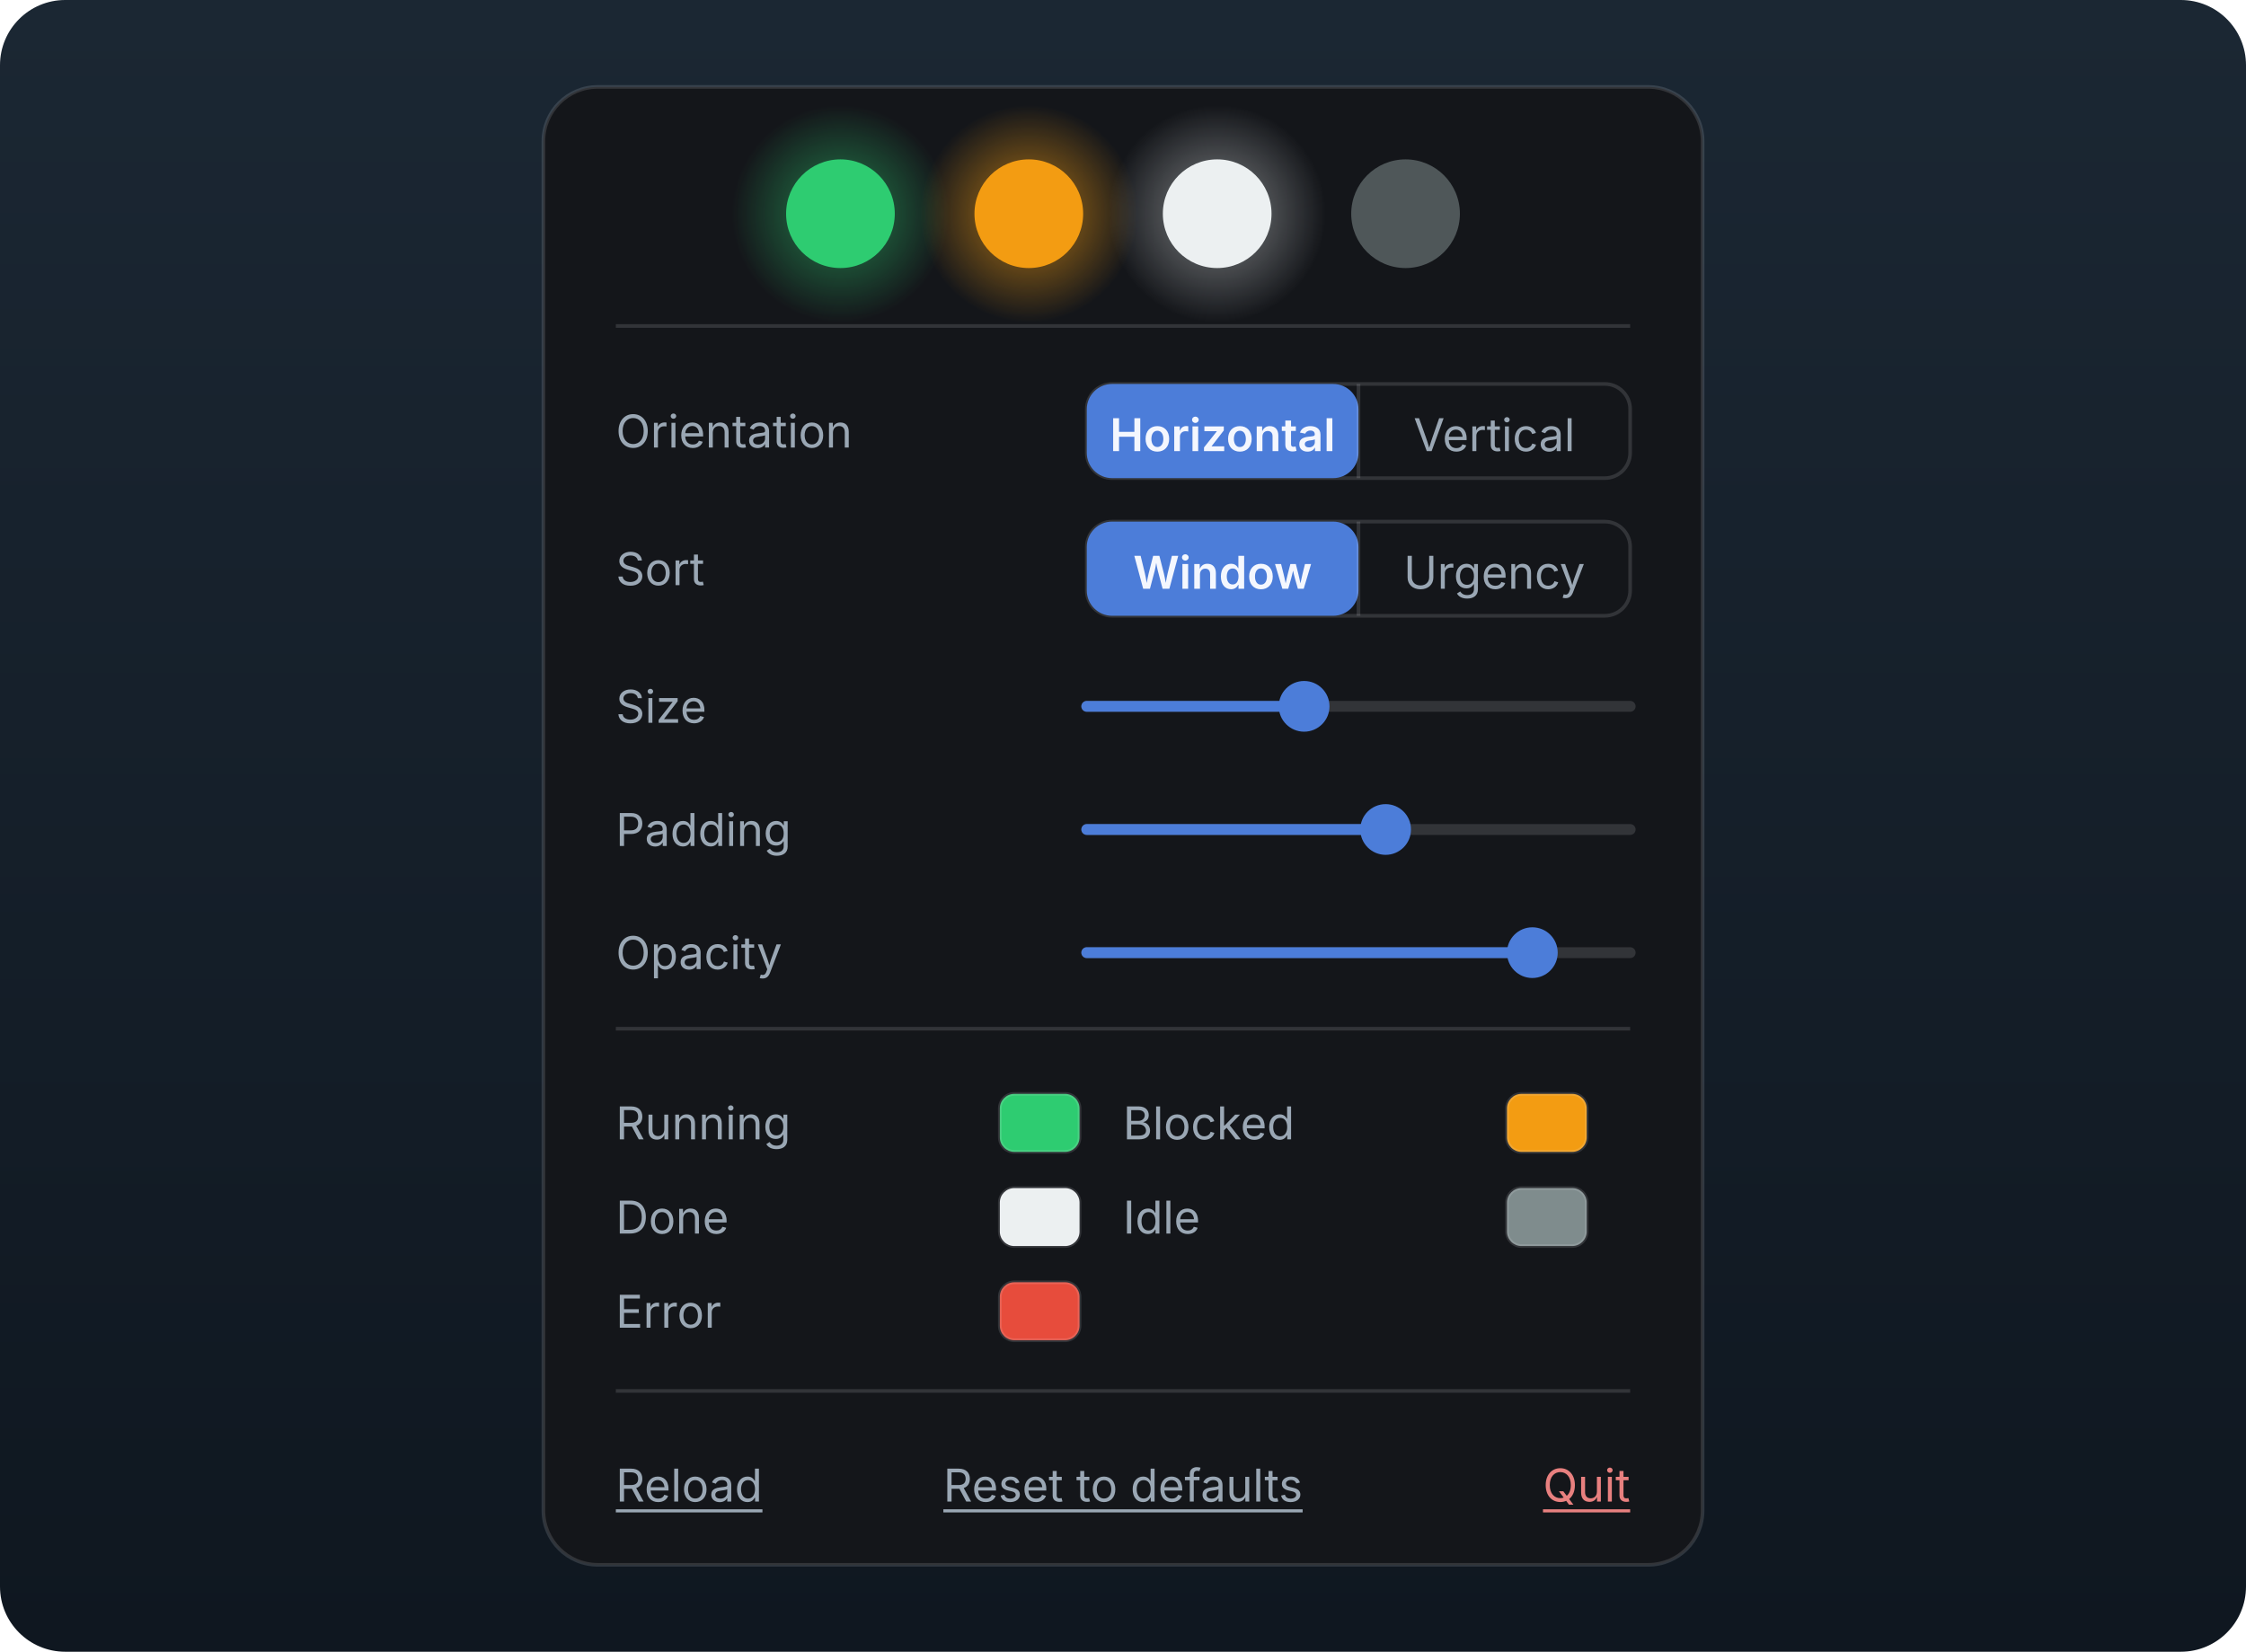
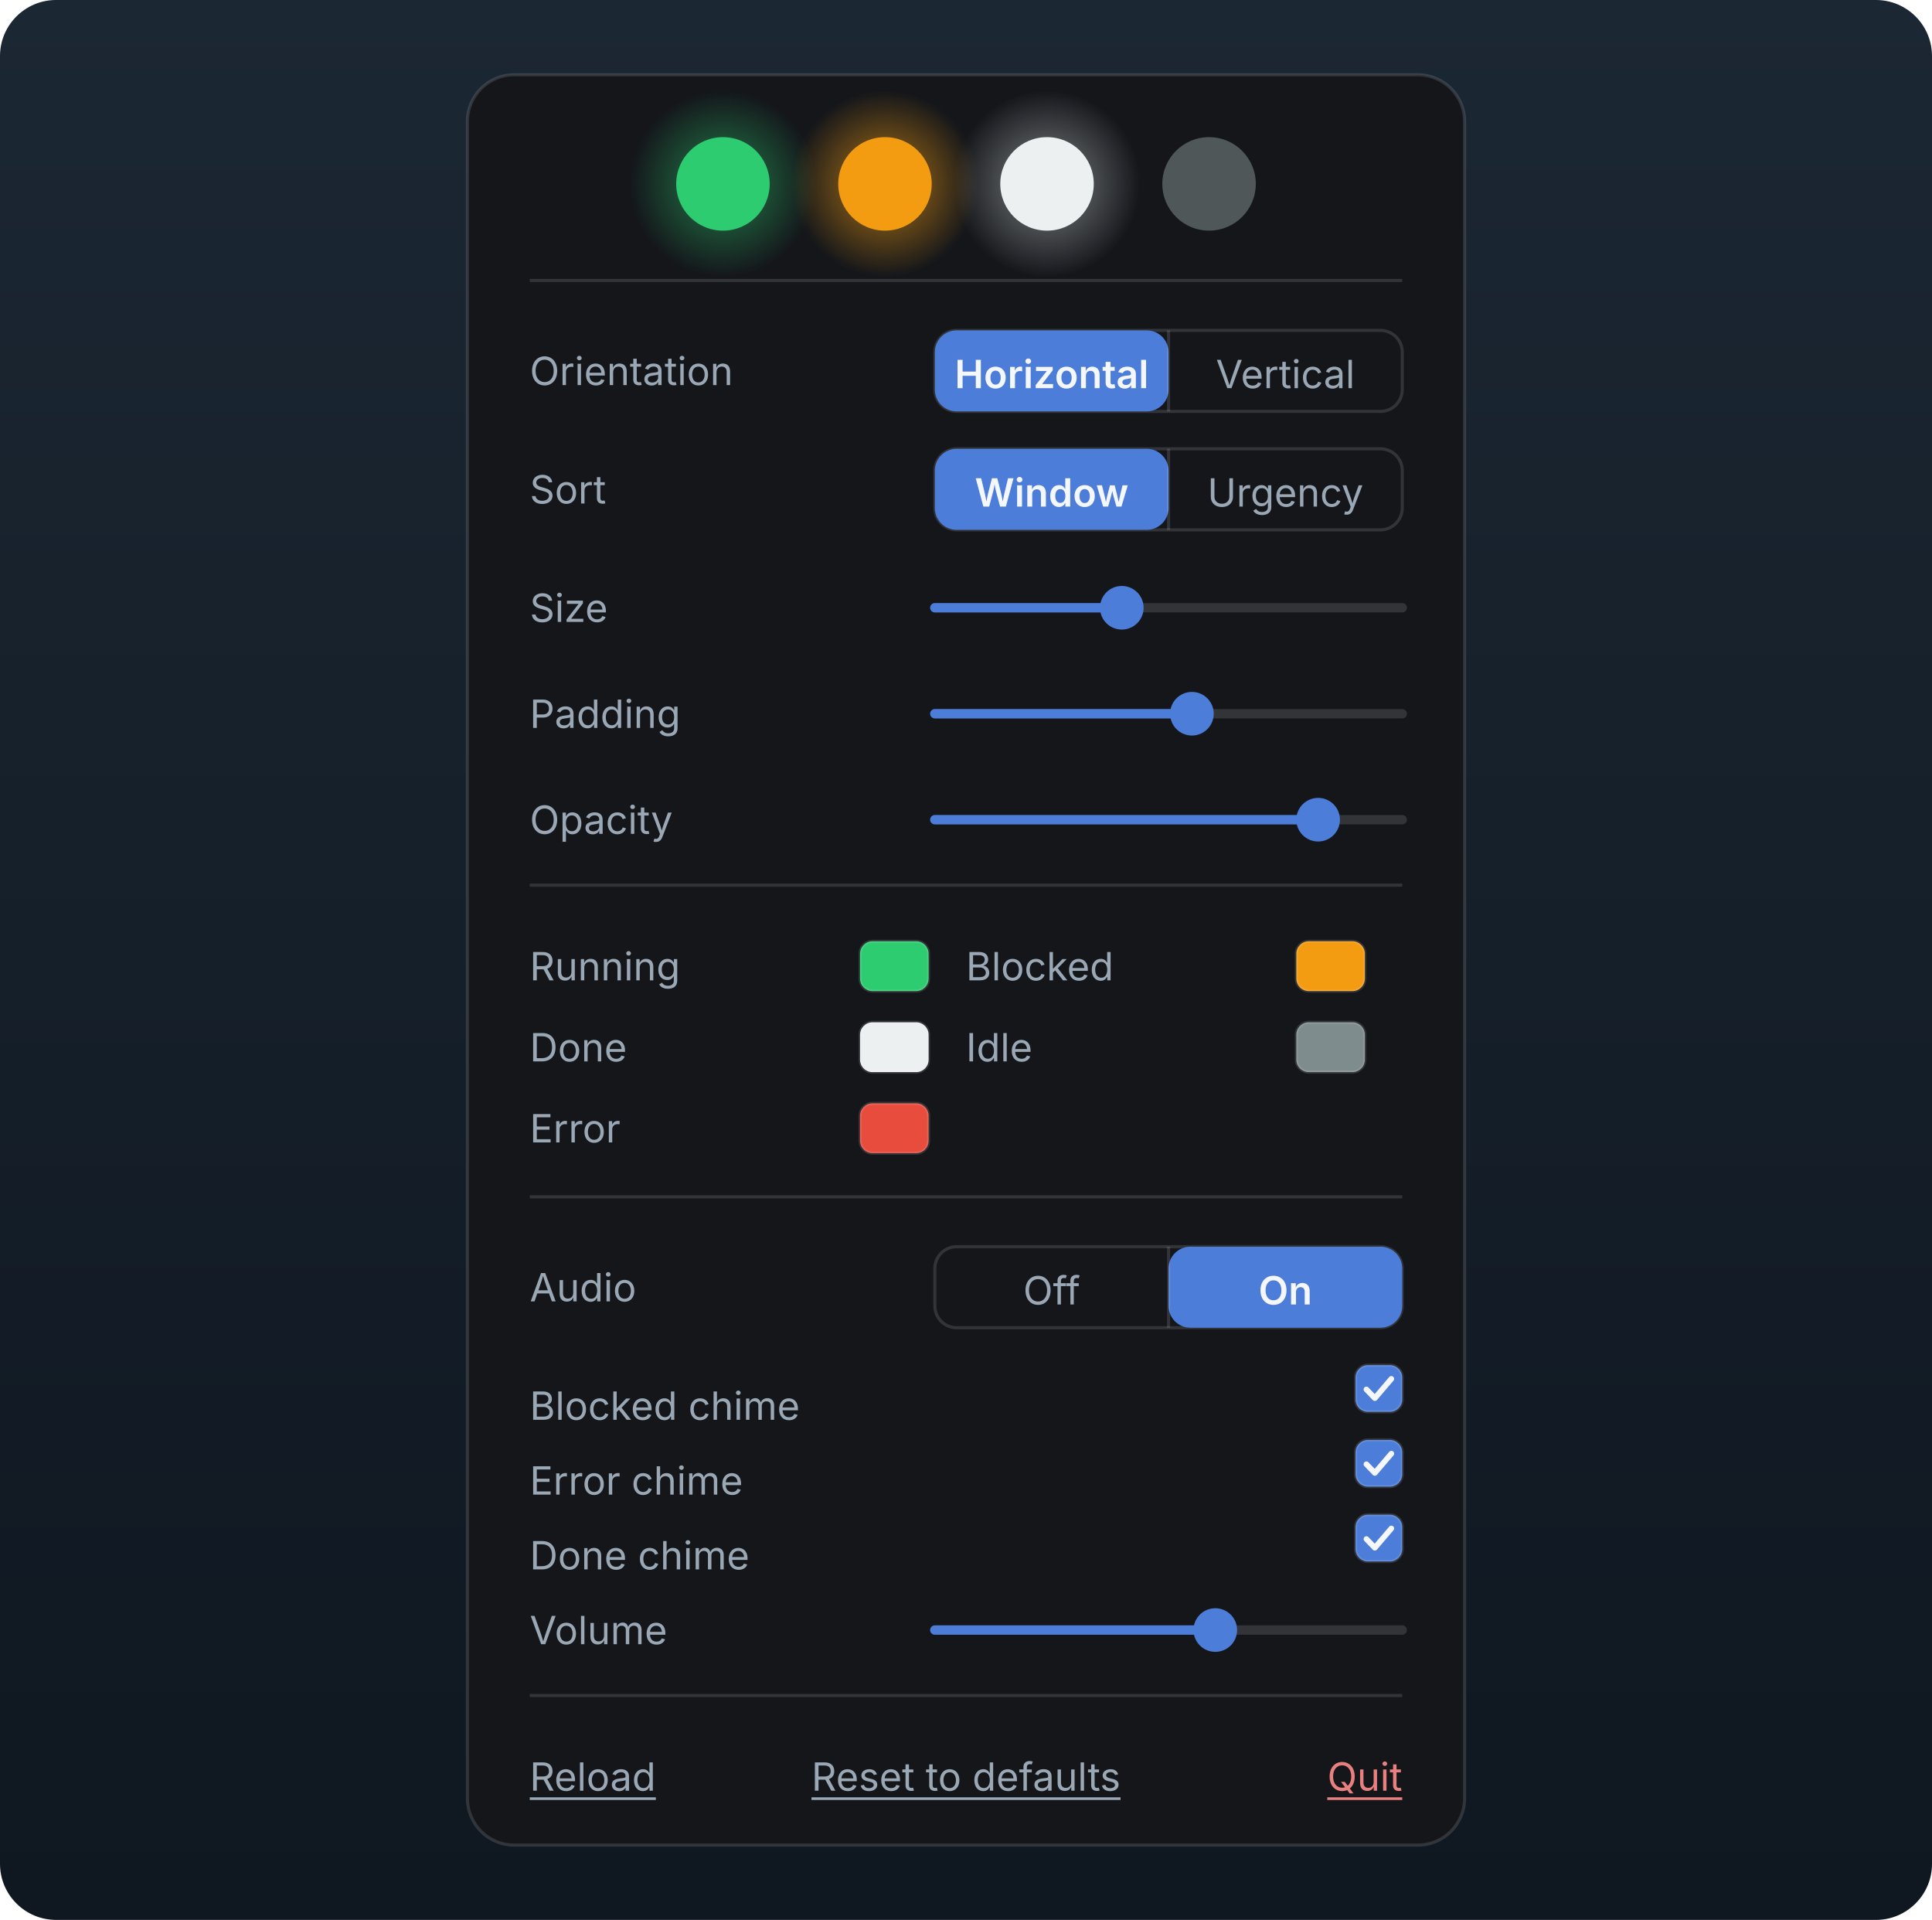
- <svg xmlns="http://www.w3.org/2000/svg" viewBox="0 0 620 456" width="620" height="456" role="img" aria-label="The AgentStatus settings panel, opened by right-clicking the bar: orientation and sort toggles, size/padding/opacity sliders, per-state color swatches, and reload/reset/quit links.">
+ <svg xmlns="http://www.w3.org/2000/svg" viewBox="0 0 620 616" width="620" height="616" role="img" aria-label="The AgentStatus settings panel, opened by right-clicking the bar: orientation and sort toggles, size/padding/opacity sliders, per-state color swatches, an Audio On/Off toggle with per-state chime checkboxes (Blocked, Error, Done) and a volume slider, and reload/reset/quit links.">
  <defs>
    <linearGradient id="bg" x1="0" y1="0" x2="0" y2="1">
      <stop offset="0%" stop-color="#1b2733" />
      <stop offset="100%" stop-color="#0f1720" />
    </linearGradient>
  </defs>
-   <rect x="0" y="0" width="620" height="456" rx="18" fill="url(#bg)" />
+   <rect x="0" y="0" width="620" height="616" rx="18" fill="url(#bg)" />
  <defs>
    <radialGradient id="pl0" cx="50%" cy="50%" r="50%">
      <stop offset="0%" stop-color="#2ecc71" stop-opacity="0.630" />
      <stop offset="45%" stop-color="#2ecc71" stop-opacity="0.315" />
      <stop offset="100%" stop-color="#2ecc71" stop-opacity="0" />
    </radialGradient>
    <radialGradient id="pl1" cx="50%" cy="50%" r="50%">
      <stop offset="0%" stop-color="#f39c12" stop-opacity="0.765" />
      <stop offset="45%" stop-color="#f39c12" stop-opacity="0.383" />
      <stop offset="100%" stop-color="#f39c12" stop-opacity="0" />
    </radialGradient>
    <radialGradient id="pl2" cx="50%" cy="50%" r="50%">
      <stop offset="0%" stop-color="#ecf0f1" stop-opacity="0.540" />
      <stop offset="45%" stop-color="#ecf0f1" stop-opacity="0.270" />
      <stop offset="100%" stop-color="#ecf0f1" stop-opacity="0" />
    </radialGradient>
  </defs>
  <g transform="translate(150, 24)">
-     <rect x="0" y="0" width="320" height="408" rx="15" fill="#14161a" stroke="rgba(238,241,246,0.14)" stroke-width="1" />
+     <rect x="0" y="0" width="320" height="568" rx="15" fill="#14161a" stroke="rgba(238,241,246,0.14)" stroke-width="1" />
    <circle cx="82" cy="35" r="30" fill="url(#pl0)" />
    <circle cx="82" cy="35" r="15" fill="#2ecc71" />
    <circle cx="134" cy="35" r="30" fill="url(#pl1)" />
    <circle cx="134" cy="35" r="15" fill="#f39c12" />
    <circle cx="186" cy="35" r="30" fill="url(#pl2)" />
    <circle cx="186" cy="35" r="15" fill="#ecf0f1" />
    <circle cx="238" cy="35" r="15" fill="#7f8c8d" opacity="0.55" />
    <line x1="20" y1="66" x2="300" y2="66" stroke="rgba(238,241,246,0.14)" stroke-width="1" />
    <text x="20" y="95" fill="#9aa7b4" font-family="-apple-system, system-ui, sans-serif" font-size="12.5" dominant-baseline="central">Orientation</text>
    <rect x="150" y="82" width="150" height="26" rx="7" fill="none" stroke="rgba(238,241,246,0.14)" stroke-width="1" />
    <rect x="150" y="82" width="75" height="26" rx="7" fill="#4c7dd9" />
    <text x="187.5" y="96" fill="#f4f7fe" font-family="-apple-system, system-ui, sans-serif" font-size="12.5" font-weight="600" text-anchor="middle" dominant-baseline="central">Horizontal</text>
    <line x1="225" y1="82" x2="225" y2="108" stroke="rgba(238,241,246,0.14)" stroke-width="1" />
    <text x="262.5" y="96" fill="#9aa7b4" font-family="-apple-system, system-ui, sans-serif" font-size="12.5" font-weight="400" text-anchor="middle" dominant-baseline="central">Vertical</text>
    <text x="20" y="133" fill="#9aa7b4" font-family="-apple-system, system-ui, sans-serif" font-size="12.5" dominant-baseline="central">Sort</text>
    <rect x="150" y="120" width="150" height="26" rx="7" fill="none" stroke="rgba(238,241,246,0.14)" stroke-width="1" />
    <rect x="150" y="120" width="75" height="26" rx="7" fill="#4c7dd9" />
    <text x="187.5" y="134" fill="#f4f7fe" font-family="-apple-system, system-ui, sans-serif" font-size="12.5" font-weight="600" text-anchor="middle" dominant-baseline="central">Window</text>
    <line x1="225" y1="120" x2="225" y2="146" stroke="rgba(238,241,246,0.14)" stroke-width="1" />
    <text x="262.5" y="134" fill="#9aa7b4" font-family="-apple-system, system-ui, sans-serif" font-size="12.5" font-weight="400" text-anchor="middle" dominant-baseline="central">Urgency</text>
    <text x="20" y="171" fill="#9aa7b4" font-family="-apple-system, system-ui, sans-serif" font-size="12.5" dominant-baseline="central">Size</text>
    <line x1="150" y1="171" x2="300" y2="171" stroke="rgba(238,241,246,0.14)" stroke-width="3" stroke-linecap="round" />
    <line x1="150" y1="171" x2="210" y2="171" stroke="#4c7dd9" stroke-width="3" stroke-linecap="round" />
    <circle cx="210" cy="171" r="7" fill="#4c7dd9" />
    <text x="20" y="205" fill="#9aa7b4" font-family="-apple-system, system-ui, sans-serif" font-size="12.5" dominant-baseline="central">Padding</text>
    <line x1="150" y1="205" x2="300" y2="205" stroke="rgba(238,241,246,0.14)" stroke-width="3" stroke-linecap="round" />
    <line x1="150" y1="205" x2="232.5" y2="205" stroke="#4c7dd9" stroke-width="3" stroke-linecap="round" />
    <circle cx="232.5" cy="205" r="7" fill="#4c7dd9" />
    <text x="20" y="239" fill="#9aa7b4" font-family="-apple-system, system-ui, sans-serif" font-size="12.5" dominant-baseline="central">Opacity</text>
    <line x1="150" y1="239" x2="300" y2="239" stroke="rgba(238,241,246,0.14)" stroke-width="3" stroke-linecap="round" />
    <line x1="150" y1="239" x2="273" y2="239" stroke="#4c7dd9" stroke-width="3" stroke-linecap="round" />
    <circle cx="273" cy="239" r="7" fill="#4c7dd9" />
    <line x1="20" y1="260" x2="300" y2="260" stroke="rgba(238,241,246,0.14)" stroke-width="1" />
    <text x="20" y="286" fill="#9aa7b4" font-family="-apple-system, system-ui, sans-serif" font-size="12.5" dominant-baseline="central">Running</text>
    <rect x="126" y="278" width="22" height="16" rx="4" fill="#2ecc71" stroke="rgba(238,241,246,0.14)" stroke-width="1" />
    <text x="160" y="286" fill="#9aa7b4" font-family="-apple-system, system-ui, sans-serif" font-size="12.5" dominant-baseline="central">Blocked</text>
    <rect x="266" y="278" width="22" height="16" rx="4" fill="#f39c12" stroke="rgba(238,241,246,0.14)" stroke-width="1" />
    <text x="20" y="312" fill="#9aa7b4" font-family="-apple-system, system-ui, sans-serif" font-size="12.5" dominant-baseline="central">Done</text>
    <rect x="126" y="304" width="22" height="16" rx="4" fill="#ecf0f1" stroke="rgba(238,241,246,0.14)" stroke-width="1" />
    <text x="160" y="312" fill="#9aa7b4" font-family="-apple-system, system-ui, sans-serif" font-size="12.5" dominant-baseline="central">Idle</text>
    <rect x="266" y="304" width="22" height="16" rx="4" fill="#7f8c8d" stroke="rgba(238,241,246,0.14)" stroke-width="1" />
    <text x="20" y="338" fill="#9aa7b4" font-family="-apple-system, system-ui, sans-serif" font-size="12.5" dominant-baseline="central">Error</text>
    <rect x="126" y="330" width="22" height="16" rx="4" fill="#e74c3c" stroke="rgba(238,241,246,0.14)" stroke-width="1" />
    <line x1="20" y1="360" x2="300" y2="360" stroke="rgba(238,241,246,0.14)" stroke-width="1" />
-     <text x="20" y="386" fill="#9aa7b4" font-family="-apple-system, system-ui, sans-serif" font-size="12.5" text-decoration="underline" dominant-baseline="central">Reload</text>
-     <text x="160" y="386" fill="#9aa7b4" font-family="-apple-system, system-ui, sans-serif" font-size="12.5" text-decoration="underline" text-anchor="middle" dominant-baseline="central">Reset to defaults</text>
-     <text x="300" y="386" fill="#e8807f" font-family="-apple-system, system-ui, sans-serif" font-size="12.5" text-decoration="underline" text-anchor="end" dominant-baseline="central">Quit</text>
+     <text x="20" y="389" fill="#9aa7b4" font-family="-apple-system, system-ui, sans-serif" font-size="12.5" dominant-baseline="central">Audio</text>
+     <rect x="150" y="376" width="150" height="26" rx="7" fill="none" stroke="rgba(238,241,246,0.14)" stroke-width="1" />
+     <text x="187.5" y="390" fill="#9aa7b4" font-family="-apple-system, system-ui, sans-serif" font-size="12.5" font-weight="400" text-anchor="middle" dominant-baseline="central">Off</text>
+     <rect x="225" y="376" width="75" height="26" rx="7" fill="#4c7dd9" />
+     <line x1="225" y1="376" x2="225" y2="402" stroke="rgba(238,241,246,0.14)" stroke-width="1" />
+     <text x="262.5" y="390" fill="#f4f7fe" font-family="-apple-system, system-ui, sans-serif" font-size="12.5" font-weight="600" text-anchor="middle" dominant-baseline="central">On</text>
+     <text x="20" y="427" fill="#9aa7b4" font-family="-apple-system, system-ui, sans-serif" font-size="12.5" dominant-baseline="central">Blocked chime</text>
+     <rect x="285" y="414" width="15" height="15" rx="4" fill="#4c7dd9" stroke="rgba(238,241,246,0.14)" stroke-width="1" />
+     <path d="M 288.5 421.8 L 291.2 424.6 L 296.5 418.4" fill="none" stroke="#f4f7fe" stroke-width="1.8" stroke-linecap="round" stroke-linejoin="round" />
+     <text x="20" y="451" fill="#9aa7b4" font-family="-apple-system, system-ui, sans-serif" font-size="12.5" dominant-baseline="central">Error chime</text>
+     <rect x="285" y="438" width="15" height="15" rx="4" fill="#4c7dd9" stroke="rgba(238,241,246,0.14)" stroke-width="1" />
+     <path d="M 288.5 445.8 L 291.2 448.6 L 296.5 442.4" fill="none" stroke="#f4f7fe" stroke-width="1.8" stroke-linecap="round" stroke-linejoin="round" />
+     <text x="20" y="475" fill="#9aa7b4" font-family="-apple-system, system-ui, sans-serif" font-size="12.5" dominant-baseline="central">Done chime</text>
+     <rect x="285" y="462" width="15" height="15" rx="4" fill="#4c7dd9" stroke="rgba(238,241,246,0.14)" stroke-width="1" />
+     <path d="M 288.5 469.8 L 291.2 472.6 L 296.5 466.4" fill="none" stroke="#f4f7fe" stroke-width="1.8" stroke-linecap="round" stroke-linejoin="round" />
+     <text x="20" y="499" fill="#9aa7b4" font-family="-apple-system, system-ui, sans-serif" font-size="12.5" dominant-baseline="central">Volume</text>
+     <line x1="150" y1="499" x2="300" y2="499" stroke="rgba(238,241,246,0.14)" stroke-width="3" stroke-linecap="round" />
+     <line x1="150" y1="499" x2="240" y2="499" stroke="#4c7dd9" stroke-width="3" stroke-linecap="round" />
+     <circle cx="240" cy="499" r="7" fill="#4c7dd9" />
+     <line x1="20" y1="520" x2="300" y2="520" stroke="rgba(238,241,246,0.14)" stroke-width="1" />
+     <text x="20" y="546" fill="#9aa7b4" font-family="-apple-system, system-ui, sans-serif" font-size="12.5" text-decoration="underline" dominant-baseline="central">Reload</text>
+     <text x="160" y="546" fill="#9aa7b4" font-family="-apple-system, system-ui, sans-serif" font-size="12.5" text-decoration="underline" text-anchor="middle" dominant-baseline="central">Reset to defaults</text>
+     <text x="300" y="546" fill="#e8807f" font-family="-apple-system, system-ui, sans-serif" font-size="12.5" text-decoration="underline" text-anchor="end" dominant-baseline="central">Quit</text>
  </g>
</svg>
